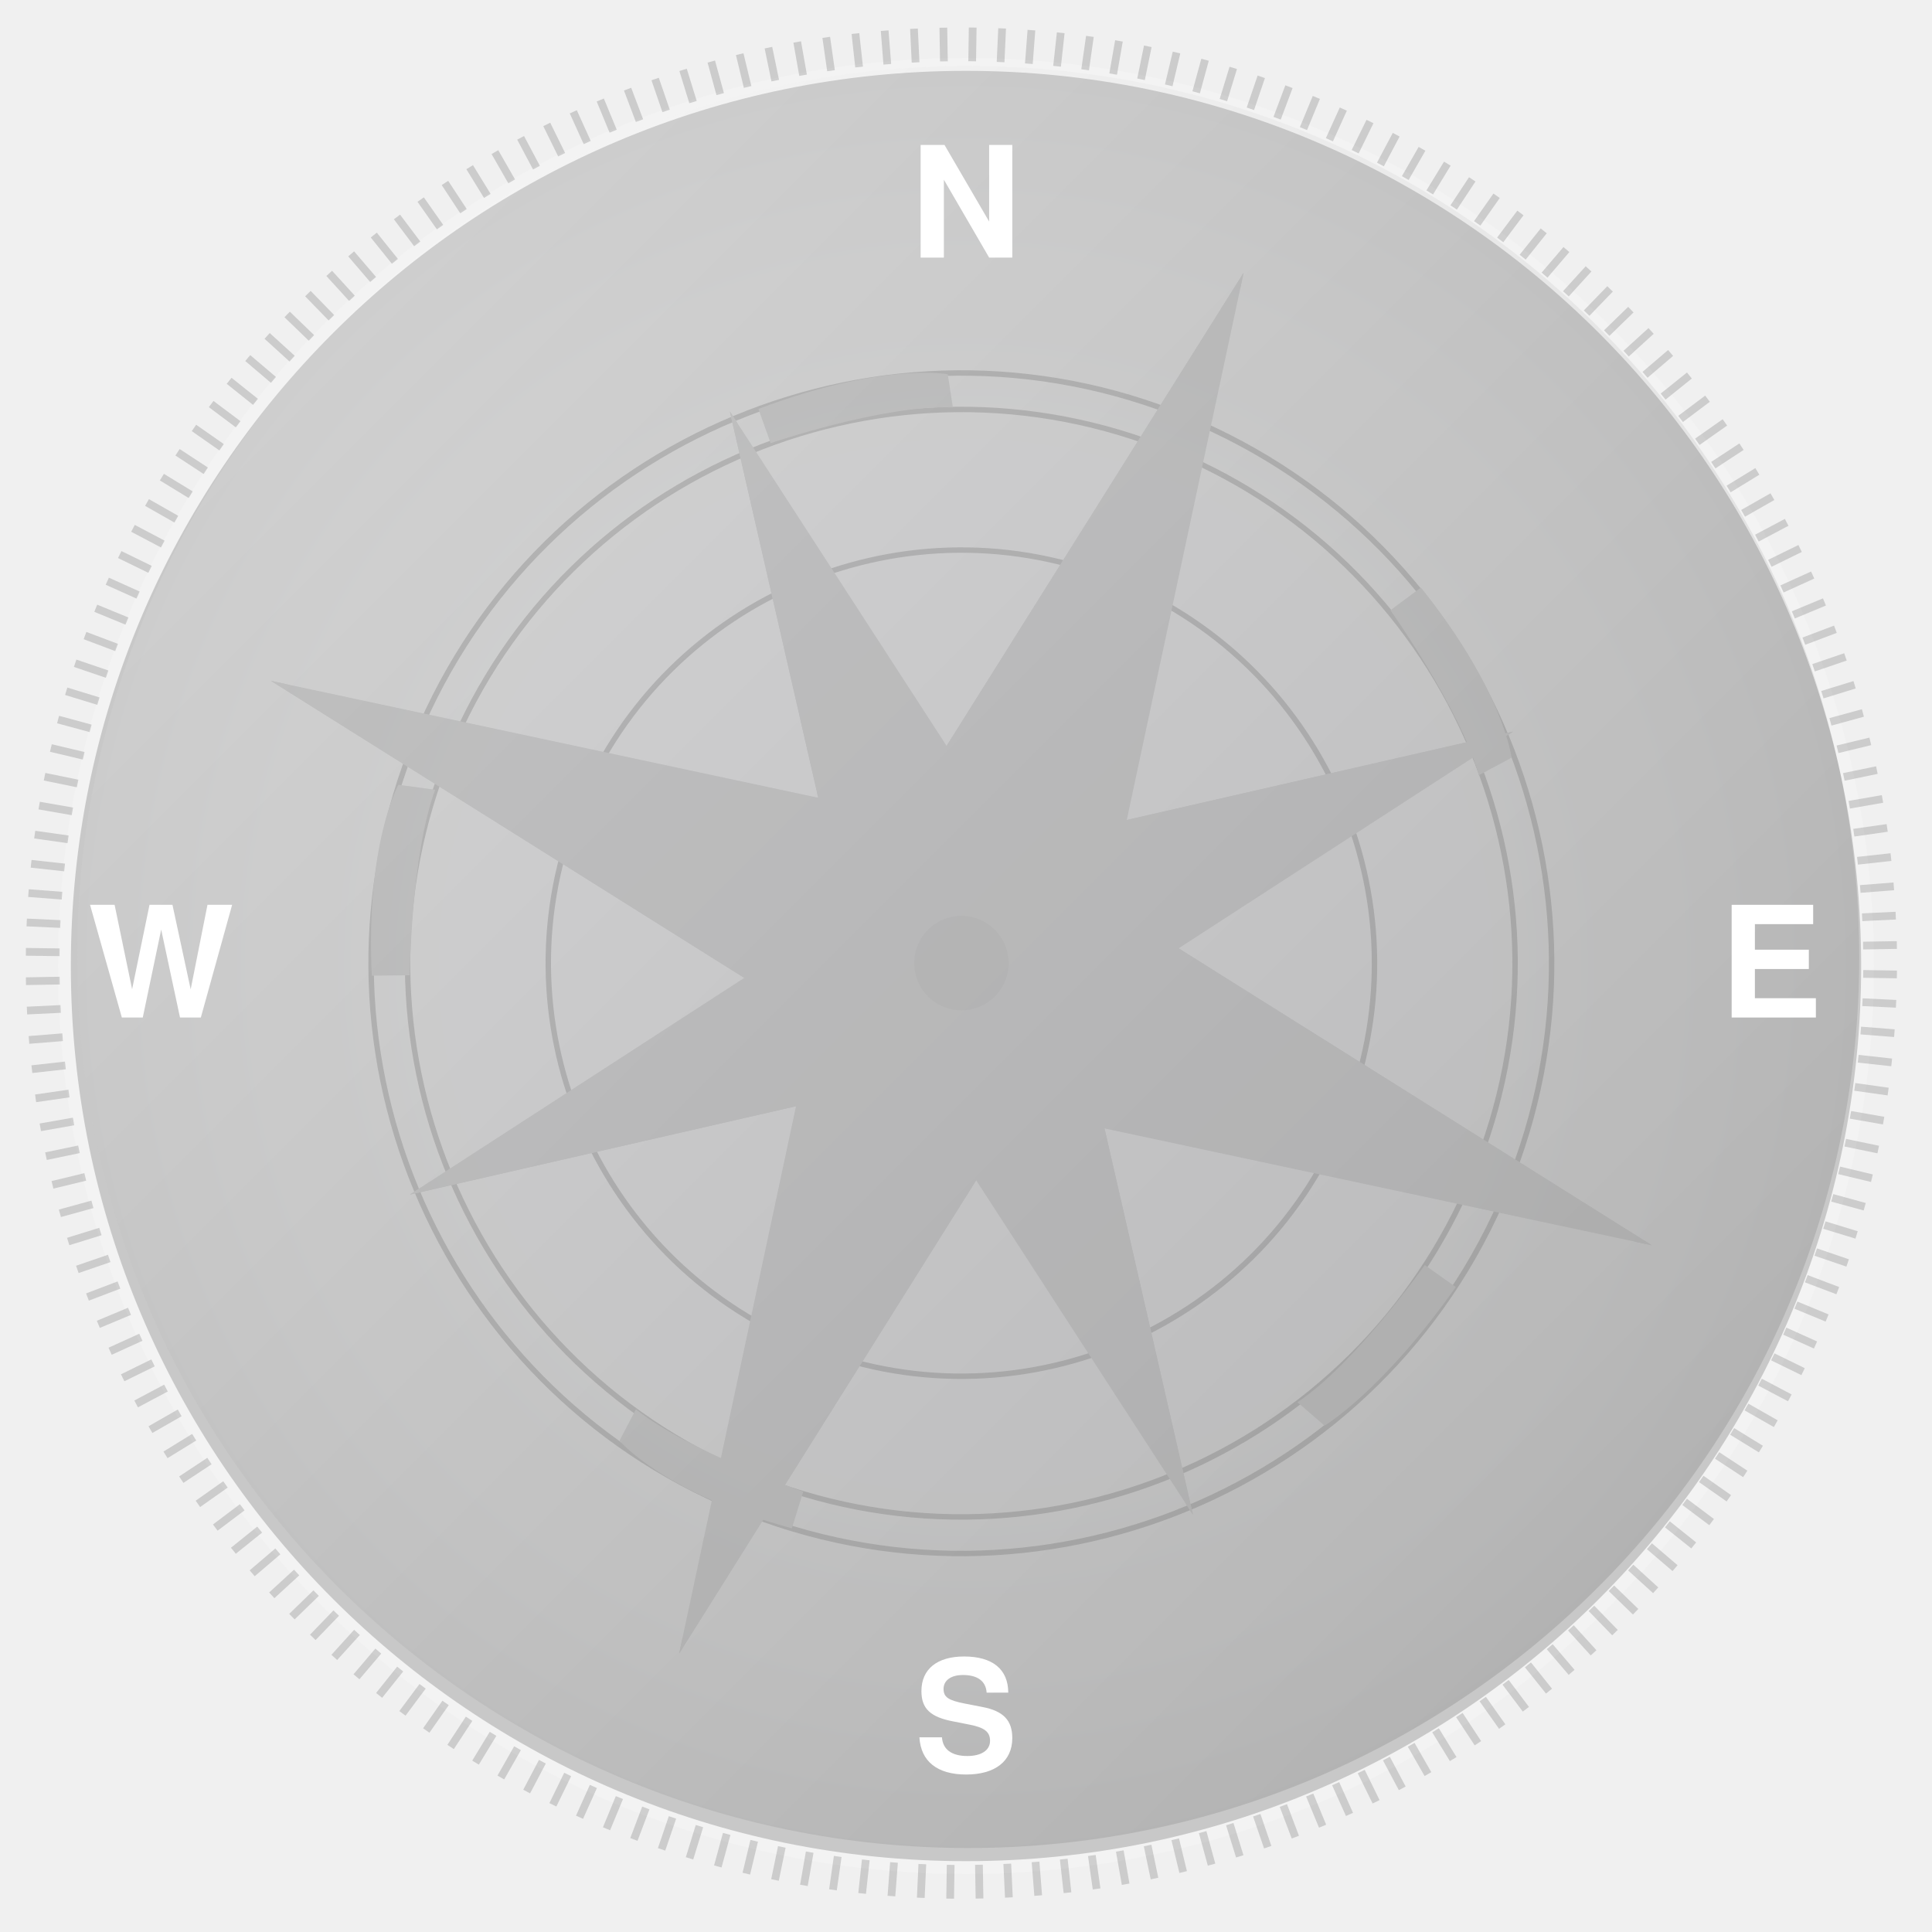
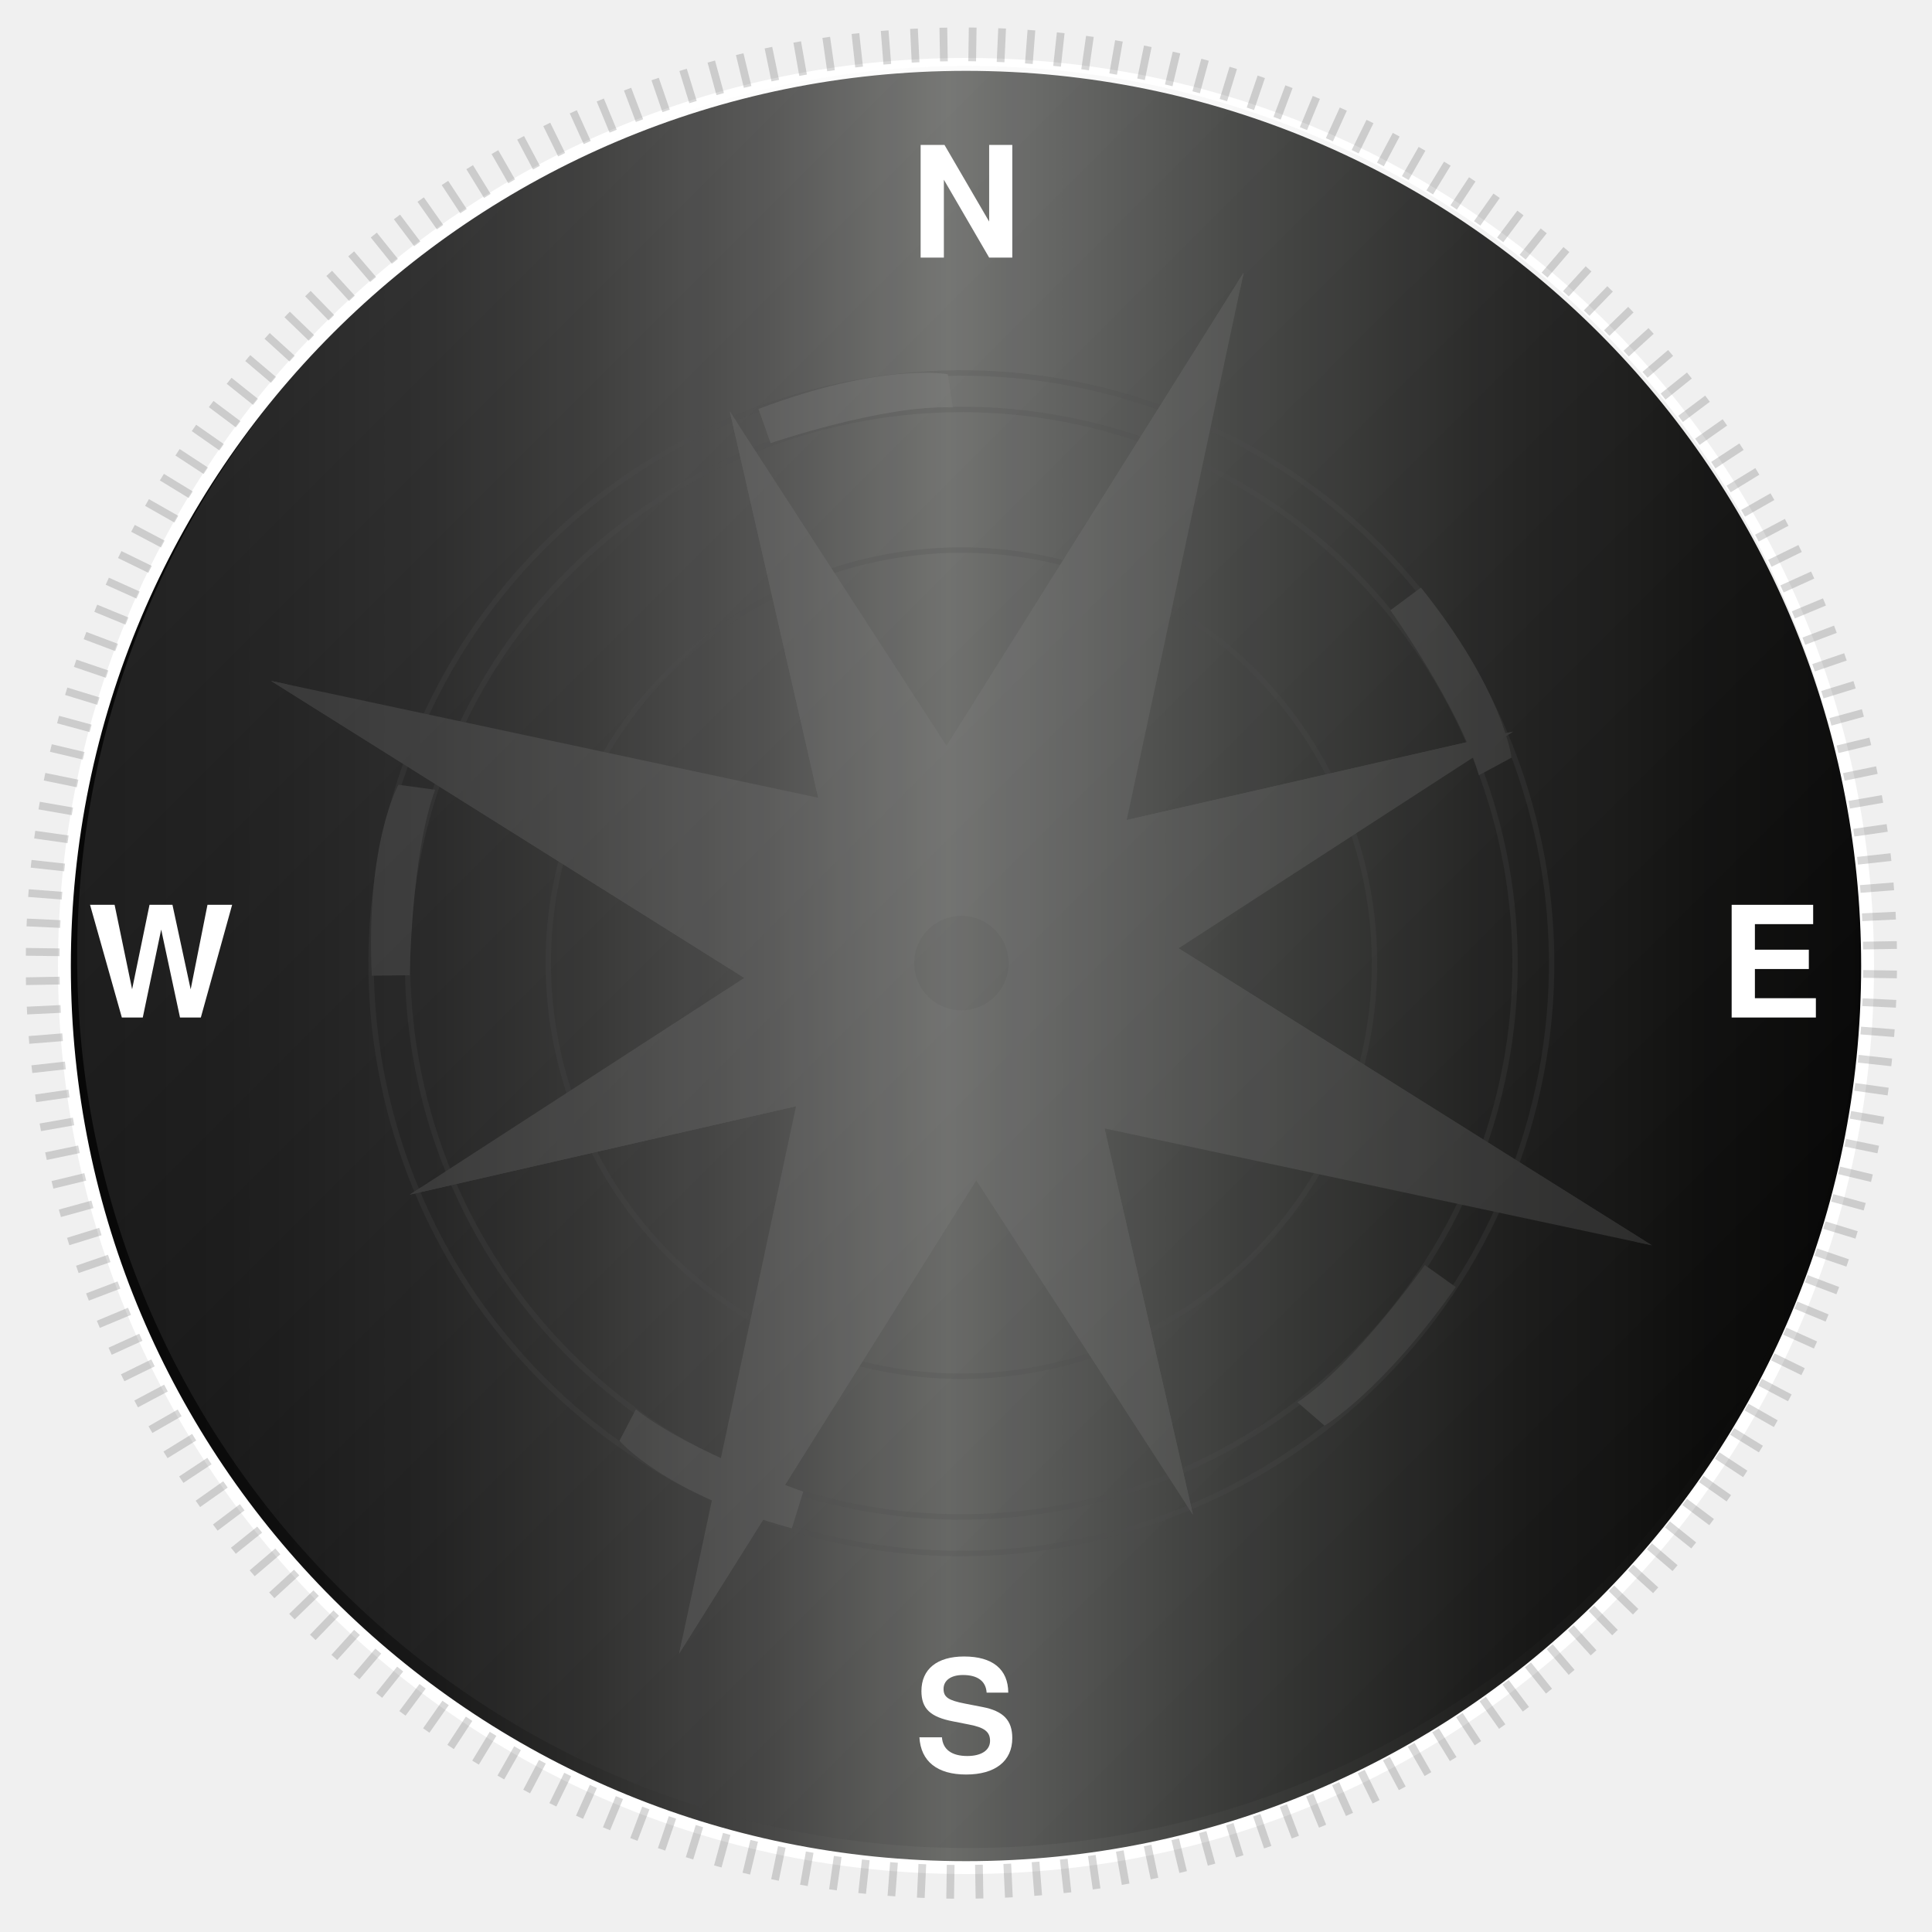
<svg xmlns="http://www.w3.org/2000/svg" id="Layer_1" version="1.1" viewBox="0 0 300 300">
  <defs>
    <style>
      .st0 {
-         fill: url(#linear-gradient1);
-       }
-       .st2 {
+         fill: url(#linear-gradient2);
+       }
+ 
+       .st1 {
+         fill: url(#linear-gradient3);
+       }
+ 
+       .st2, .st3, .st4, .st5 {
+         isolation: isolate;
+       }
+ 
+       .st3 {
        fill: #fff;
        font-family: Helvetica-Bold, Helvetica;
        font-size: 24px;
        font-weight: 700;
      }

-       .st3 {
+       .st6 {
+         fill: #848484;
+       }
+ 
+       .st4 {
        fill: url(#linear-gradient);
-         opacity: .11;
-       }
- 
-       .st7, .st5 {
-         fill: #848484;
-       }
- 
-       .st8 {
+         opacity: .97;
+         stroke: #fff;
+         stroke-width: 2px;
+       }
+ 
+       .st7 {
        stroke-width: 1.2px;
      }

-       .st8, .st9 {
+       .st7, .st8 {
        fill: none;
        stroke: #4c4c4c;
        stroke-miterlimit: 10;
      }

+       .st8 {
+         stroke-width: .84px;
+       }
+ 
      .st9 {
-         stroke-width: .84px;
-       }
- 
-       .st4 {
-         fill: url(#linear-gradient2);
-       }
-       .st10 {
        opacity: .22;
      }

-       .st6 {
-         fill: url(#radial-gradient);
-         opacity: .17;
-         stroke: #fff;
-         stroke-width: 2px;
+       .st5 {
+         fill: url(#linear-gradient1);
+         opacity: .11;
      }
    </style>
-     <radialGradient id="radial-gradient" cx="150" cy="152" fx="150" fy="152" r="140" gradientTransform="translate(0 302) scale(1 -1)" gradientUnits="userSpaceOnUse">
-       <stop offset=".58" stop-color="#2b2c2d" />
+     <linearGradient id="linear-gradient" x1="10" y1="150" x2="290" y2="150" gradientUnits="userSpaceOnUse">
+       <stop offset="0" stop-color="#000" />
+       <stop offset=".09" stop-color="#040404" />
+       <stop offset=".19" stop-color="#101010" />
+       <stop offset=".29" stop-color="#252524" />
+       <stop offset=".39" stop-color="#424241" />
+       <stop offset=".49" stop-color="#676865" />
+       <stop offset=".53" stop-color="#5a5b59" />
+       <stop offset=".67" stop-color="#333432" />
+       <stop offset=".8" stop-color="#171716" />
+       <stop offset=".92" stop-color="#060605" />
      <stop offset="1" stop-color="#000" />
-     </radialGradient>
-     <linearGradient id="linear-gradient" x1="644.78" y1="757" x2="921.5" y2="757" gradientTransform="translate(-938.7 130.12) rotate(45) scale(1 -1)" gradientUnits="userSpaceOnUse">
+     </linearGradient>
+     <linearGradient id="linear-gradient1" x1="805.9" y1="-66" x2="1082.62" y2="-66" gradientTransform="translate(-564.02 -472.43) rotate(45)" gradientUnits="userSpaceOnUse">
      <stop offset="0" stop-color="#fff" />
      <stop offset="1" stop-color="#000" />
    </linearGradient>
-     <linearGradient id="linear-gradient1" x1="672.64" y1="498.08" x2="687.8" y2="498.08" gradientTransform="translate(-548.09 400.32) rotate(22.45) scale(1 -1)" gradientUnits="userSpaceOnUse">
+     <linearGradient id="linear-gradient2" x1="791.71" y1="403.89" x2="806.87" y2="403.89" gradientTransform="translate(-313.69 -478.76) rotate(22.45)" gradientUnits="userSpaceOnUse">
      <stop offset="0" stop-color="#737373" />
      <stop offset=".58" stop-color="#e3e3e3" />
      <stop offset=".78" stop-color="#c5c5c5" />
      <stop offset="1" stop-color="#a8a8a8" />
    </linearGradient>
-     <linearGradient id="linear-gradient2" x1="674.14" y1="498.08" x2="686.3" y2="498.08" gradientTransform="translate(-548.09 400.32) rotate(22.45) scale(1 -1)" gradientUnits="userSpaceOnUse">
+     <linearGradient id="linear-gradient3" x1="793.21" y1="403.89" x2="805.37" y2="403.89" gradientTransform="translate(-313.69 -478.76) rotate(22.45)" gradientUnits="userSpaceOnUse">
      <stop offset="0" stop-color="#737373" />
      <stop offset=".58" stop-color="#e3e3e3" />
      <stop offset=".78" stop-color="#c5c5c5" />
      <stop offset="1" stop-color="#a8a8a8" />
    </linearGradient>
  </defs>
-   <g class="st1">
-     <g id="Layer_11" data-name="Layer_1">
-       <circle class="st6" cx="150" cy="150" r="140" />
-       <circle class="st3" cx="150.34" cy="148.6" r="138.36" />
-       <g class="st1">
-         <text class="st2" transform="translate(141.33 40)">
-           <tspan x="0" y="0">N</tspan>
-         </text>
+   <g id="Layer_11">
+     <circle class="st4" cx="150" cy="150" r="140" />
+     <circle class="st5" cx="150.34" cy="148.6" r="138.36" />
+     <g class="st2">
+       <text class="st3" transform="translate(141.33 40)">
+         <tspan x="0" y="0">N</tspan>
+       </text>
+     </g>
+     <g class="st2">
+       <text class="st3" transform="translate(142 275)">
+         <tspan x="0" y="0">S</tspan>
+       </text>
+     </g>
+     <g class="st2">
+       <text class="st3" transform="translate(267 158)">
+         <tspan x="0" y="0">E</tspan>
+       </text>
+     </g>
+     <g class="st2">
+       <text class="st3" transform="translate(13.67 158)">
+         <tspan x="0" y="0">W</tspan>
+       </text>
+     </g>
+     <g class="st9">
+       <g>
+         <path class="st8" d="M233.97,184.56c-19.32,46.77-72.9,69.03-119.68,49.7-46.78-19.32-69.03-72.91-49.7-119.68,19.32-46.77,72.91-69.02,119.68-49.7,46.77,19.32,69.03,72.91,49.7,119.68h0Z" />
+         <path class="st8" d="M228.73,182.39c-18.13,43.88-68.4,64.75-112.28,46.63-43.88-18.13-64.75-68.4-46.63-112.28,18.13-43.88,68.4-64.75,112.28-46.63,43.88,18.13,64.75,68.39,46.63,112.27h0Z" />
+         <path class="st6" d="M220.64,91.24l-4.74,3.52s10.81,15.21,13.74,25.62l5.07-2.73s-1.2-10.36-14.07-26.41h0Z" />
+         <path class="st6" d="M117.77,63.5l1.89,5.31s17.48-5.98,28.3-5.55l-.79-5.15s-10.15-1.89-29.4,5.39Z" />
+         <path class="st6" d="M57.72,151.5l5.91-.06s.19-18.66,3.94-28.81l-5.7-.77s-5.12,9.09-4.14,29.64h0Z" />
+         <path class="st6" d="M122.96,237.32l1.77-5.7s-17.5-6.08-25.99-12.78l-2.55,4.88s6.91,8.18,26.77,13.6h0Z" />
+         <path class="st6" d="M226.05,199.85l-4.81-3.42s-10.77,15.31-19.77,21.31l4.2,3.63s8.89-5.24,20.38-21.52Z" />
      </g>
-       <g class="st1">
-         <text class="st2" transform="translate(142 275)">
-           <tspan x="0" y="0">S</tspan>
-         </text>
+       <g>
+         <line class="st7" x1="204.4" y1="15.13" x2="202.4" y2="19.97" />
+         <line class="st7" x1="200.15" y1="13.46" x2="198.31" y2="18.36" />
+         <line class="st7" x1="195.85" y1="11.93" x2="194.16" y2="16.89" />
+         <line class="st7" x1="191.5" y1="10.54" x2="189.97" y2="15.54" />
+         <line class="st7" x1="187.12" y1="9.28" x2="185.74" y2="14.33" />
+         <line class="st7" x1="182.69" y1="8.16" x2="181.48" y2="13.25" />
+         <line class="st7" x1="178.23" y1="7.19" x2="177.18" y2="12.31" />
+         <line class="st7" x1="173.75" y1="6.35" x2="172.85" y2="11.5" />
+         <line class="st7" x1="169.24" y1="5.65" x2="168.5" y2="10.83" />
+         <line class="st7" x1="164.71" y1="5.09" x2="164.14" y2="10.29" />
+         <line class="st7" x1="160.16" y1="4.68" x2="159.76" y2="9.89" />
+         <line class="st7" x1="155.61" y1="4.41" x2="155.37" y2="9.64" />
+         <line class="st7" x1="151.04" y1="4.28" x2="150.96" y2="9.51" />
+         <line class="st7" x1="146.48" y1="4.3" x2="146.57" y2="9.53" />
+         <line class="st7" x1="141.92" y1="4.46" x2="142.17" y2="9.69" />
+         <line class="st7" x1="137.37" y1="4.76" x2="137.78" y2="9.98" />
+         <line class="st7" x1="132.83" y1="5.21" x2="133.4" y2="10.41" />
+         <line class="st7" x1="128.3" y1="5.8" x2="129.04" y2="10.98" />
+         <line class="st7" x1="123.79" y1="6.52" x2="124.7" y2="11.68" />
+         <line class="st7" x1="119.32" y1="7.4" x2="120.38" y2="12.52" />
+         <line class="st7" x1="114.86" y1="8.41" x2="116.09" y2="13.5" />
+         <line class="st7" x1="110.45" y1="9.56" x2="111.83" y2="14.61" />
+         <line class="st7" x1="106.07" y1="10.85" x2="107.61" y2="15.85" />
+         <line class="st7" x1="101.73" y1="12.27" x2="103.43" y2="17.22" />
+         <line class="st7" x1="97.45" y1="13.84" x2="99.3" y2="18.73" />
+         <line class="st7" x1="93.21" y1="15.53" x2="95.21" y2="20.37" />
+         <line class="st7" x1="89.02" y1="17.36" x2="91.18" y2="22.13" />
+         <line class="st7" x1="84.9" y1="19.32" x2="87.21" y2="24.02" />
+         <line class="st7" x1="80.84" y1="21.4" x2="83.3" y2="26.03" />
+         <line class="st7" x1="76.85" y1="23.62" x2="79.45" y2="28.16" />
+         <line class="st7" x1="72.93" y1="25.96" x2="75.67" y2="30.42" />
+         <line class="st7" x1="69.09" y1="28.41" x2="71.97" y2="32.79" />
+         <line class="st7" x1="65.32" y1="30.99" x2="68.33" y2="35.27" />
+         <line class="st7" x1="61.64" y1="33.69" x2="64.79" y2="37.87" />
+         <line class="st7" x1="58.04" y1="36.5" x2="61.32" y2="40.58" />
+         <line class="st7" x1="54.53" y1="39.42" x2="57.94" y2="43.4" />
+         <line class="st7" x1="51.12" y1="42.45" x2="54.65" y2="46.32" />
+         <line class="st7" x1="47.81" y1="45.59" x2="51.46" y2="49.34" />
+         <line class="st7" x1="44.59" y1="48.83" x2="48.36" y2="52.47" />
+         <line class="st7" x1="41.48" y1="52.16" x2="45.36" y2="55.69" />
+         <line class="st7" x1="38.47" y1="55.6" x2="42.46" y2="58.99" />
+         <line class="st7" x1="35.58" y1="59.13" x2="39.67" y2="62.4" />
+         <line class="st7" x1="32.79" y1="62.74" x2="36.98" y2="65.88" />
+         <line class="st7" x1="30.12" y1="66.45" x2="34.41" y2="69.45" />
+         <line class="st7" x1="27.57" y1="70.23" x2="31.95" y2="73.1" />
+         <line class="st7" x1="25.14" y1="74.09" x2="29.61" y2="76.82" />
+         <line class="st7" x1="22.83" y1="78.03" x2="27.38" y2="80.62" />
+         <line class="st7" x1="20.65" y1="82.04" x2="25.28" y2="84.48" />
+         <line class="st7" x1="18.59" y1="86.11" x2="23.3" y2="88.41" />
+         <line class="st7" x1="16.66" y1="90.25" x2="21.44" y2="92.4" />
+         <line class="st7" x1="14.87" y1="94.45" x2="19.71" y2="96.44" />
+         <line class="st7" x1="13.2" y1="98.69" x2="18.1" y2="100.54" />
+         <line class="st7" x1="11.67" y1="102.99" x2="16.63" y2="104.68" />
+         <line class="st7" x1="10.28" y1="107.34" x2="15.28" y2="108.87" />
+         <line class="st7" x1="9.02" y1="111.73" x2="14.07" y2="113.1" />
+         <line class="st7" x1="7.9" y1="116.15" x2="12.99" y2="117.36" />
+         <line class="st7" x1="6.92" y1="120.61" x2="12.05" y2="121.66" />
+         <line class="st7" x1="6.08" y1="125.09" x2="11.24" y2="125.99" />
+         <line class="st7" x1="5.39" y1="129.6" x2="10.57" y2="130.33" />
+         <line class="st7" x1="4.83" y1="134.13" x2="10.03" y2="134.7" />
+         <line class="st7" x1="4.42" y1="138.68" x2="9.63" y2="139.08" />
+         <line class="st7" x1="4.15" y1="143.24" x2="9.37" y2="143.48" />
+         <line class="st7" x1="4.02" y1="147.8" x2="9.25" y2="147.87" />
+         <line class="st7" x1="4.03" y1="152.36" x2="9.27" y2="152.27" />
+         <line class="st7" x1="4.19" y1="156.92" x2="9.42" y2="156.67" />
+         <line class="st7" x1="4.5" y1="161.48" x2="9.72" y2="161.06" />
+         <line class="st7" x1="4.95" y1="166.02" x2="10.15" y2="165.44" />
+         <line class="st7" x1="5.53" y1="170.55" x2="10.71" y2="169.8" />
+         <line class="st7" x1="6.26" y1="175.05" x2="11.42" y2="174.14" />
+         <line class="st7" x1="7.14" y1="179.53" x2="12.26" y2="178.46" />
+         <line class="st7" x1="8.15" y1="183.98" x2="13.24" y2="182.75" />
+         <line class="st7" x1="9.3" y1="188.4" x2="14.35" y2="187.01" />
+         <line class="st7" x1="10.59" y1="192.78" x2="15.59" y2="191.23" />
+         <line class="st7" x1="12.01" y1="197.11" x2="16.96" y2="195.41" />
+         <line class="st7" x1="13.58" y1="201.4" x2="18.47" y2="199.54" />
+         <line class="st7" x1="15.27" y1="205.64" x2="20.11" y2="203.62" />
+         <line class="st7" x1="17.1" y1="209.82" x2="21.87" y2="207.65" />
+         <line class="st7" x1="19.05" y1="213.94" x2="23.76" y2="211.63" />
+         <line class="st7" x1="21.14" y1="218" x2="25.77" y2="215.54" />
+         <line class="st7" x1="23.36" y1="221.99" x2="27.9" y2="219.39" />
+         <line class="st7" x1="25.7" y1="225.91" x2="30.15" y2="223.17" />
+         <line class="st7" x1="28.15" y1="229.76" x2="32.52" y2="226.87" />
+         <line class="st7" x1="30.73" y1="233.52" x2="35.01" y2="230.5" />
+         <line class="st7" x1="33.43" y1="237.2" x2="37.61" y2="234.05" />
+         <line class="st7" x1="36.24" y1="240.8" x2="40.32" y2="237.52" />
+         <line class="st7" x1="39.16" y1="244.3" x2="43.14" y2="240.9" />
+         <line class="st7" x1="42.2" y1="247.72" x2="46.06" y2="244.18" />
+         <line class="st7" x1="45.33" y1="251.03" x2="49.09" y2="247.38" />
+         <line class="st7" x1="48.57" y1="254.25" x2="52.21" y2="250.48" />
+         <line class="st7" x1="51.91" y1="257.36" x2="55.43" y2="253.48" />
+         <line class="st7" x1="55.35" y1="260.37" x2="58.74" y2="256.38" />
+         <line class="st7" x1="58.87" y1="263.26" x2="62.14" y2="259.17" />
+         <line class="st7" x1="62.49" y1="266.05" x2="65.62" y2="261.85" />
+         <line class="st7" x1="66.19" y1="268.71" x2="69.19" y2="264.43" />
+         <line class="st7" x1="69.97" y1="271.27" x2="72.84" y2="266.89" />
+         <line class="st7" x1="73.84" y1="273.7" x2="76.56" y2="269.23" />
+         <line class="st7" x1="77.77" y1="276.01" x2="80.36" y2="271.46" />
+         <line class="st7" x1="81.78" y1="278.19" x2="84.22" y2="273.56" />
+         <line class="st7" x1="85.85" y1="280.25" x2="88.15" y2="275.54" />
+         <line class="st7" x1="89.99" y1="282.18" x2="92.14" y2="277.4" />
+         <line class="st7" x1="94.18" y1="283.97" x2="96.18" y2="279.13" />
+         <line class="st7" x1="98.43" y1="285.63" x2="100.28" y2="280.74" />
+         <line class="st7" x1="102.73" y1="287.17" x2="104.42" y2="282.21" />
+         <line class="st7" x1="107.07" y1="288.56" x2="108.61" y2="283.56" />
+         <line class="st7" x1="111.46" y1="289.82" x2="112.84" y2="284.77" />
+         <line class="st7" x1="115.89" y1="290.94" x2="117.11" y2="285.84" />
+         <line class="st7" x1="120.34" y1="291.92" x2="121.4" y2="286.79" />
+         <line class="st7" x1="124.83" y1="292.76" x2="125.73" y2="287.6" />
+         <line class="st7" x1="129.34" y1="293.45" x2="130.08" y2="288.27" />
+         <line class="st7" x1="133.87" y1="294.01" x2="134.44" y2="288.8" />
+         <line class="st7" x1="138.42" y1="294.42" x2="138.82" y2="289.2" />
+         <line class="st7" x1="142.98" y1="294.69" x2="143.22" y2="289.46" />
+         <line class="st7" x1="147.54" y1="294.82" x2="147.62" y2="289.58" />
+         <line class="st7" x1="152.1" y1="294.8" x2="152.01" y2="289.56" />
+         <line class="st7" x1="156.66" y1="294.64" x2="156.41" y2="289.41" />
+         <line class="st7" x1="161.21" y1="294.34" x2="160.8" y2="289.12" />
+         <line class="st7" x1="165.76" y1="293.9" x2="165.18" y2="288.69" />
+         <line class="st7" x1="170.28" y1="293.31" x2="169.54" y2="288.12" />
+         <line class="st7" x1="174.79" y1="292.58" x2="173.88" y2="287.42" />
+         <line class="st7" x1="179.27" y1="291.7" x2="178.2" y2="286.57" />
+         <line class="st7" x1="183.72" y1="290.69" x2="182.49" y2="285.6" />
+         <line class="st7" x1="188.13" y1="289.54" x2="186.75" y2="284.49" />
+         <line class="st7" x1="192.51" y1="288.25" x2="190.96" y2="283.25" />
+         <line class="st7" x1="196.85" y1="286.83" x2="195.15" y2="281.87" />
+         <line class="st7" x1="201.14" y1="285.27" x2="199.28" y2="280.36" />
+         <line class="st7" x1="205.37" y1="283.57" x2="203.37" y2="278.73" />
+         <line class="st7" x1="209.55" y1="281.74" x2="207.4" y2="276.97" />
+         <line class="st7" x1="213.68" y1="279.78" x2="211.37" y2="275.08" />
+         <line class="st7" x1="217.74" y1="277.69" x2="215.28" y2="273.07" />
+         <line class="st7" x1="221.73" y1="275.48" x2="219.13" y2="270.93" />
+         <line class="st7" x1="225.65" y1="273.15" x2="222.91" y2="268.68" />
+         <line class="st7" x1="229.49" y1="270.69" x2="226.61" y2="266.31" />
+         <line class="st7" x1="233.26" y1="268.1" x2="230.24" y2="263.83" />
+         <line class="st7" x1="236.94" y1="265.41" x2="233.79" y2="261.23" />
+         <line class="st7" x1="240.53" y1="262.6" x2="237.26" y2="258.52" />
+         <line class="st7" x1="244.04" y1="259.68" x2="240.64" y2="255.7" />
+         <line class="st7" x1="247.45" y1="256.65" x2="243.93" y2="252.78" />
+         <line class="st7" x1="250.77" y1="253.51" x2="247.12" y2="249.75" />
+         <line class="st7" x1="253.98" y1="250.27" x2="250.22" y2="246.63" />
+         <line class="st7" x1="257.09" y1="246.94" x2="253.22" y2="243.41" />
+         <line class="st7" x1="260.1" y1="243.5" x2="256.12" y2="240.1" />
+         <line class="st7" x1="263" y1="239.97" x2="258.91" y2="236.7" />
+         <line class="st7" x1="265.78" y1="236.35" x2="261.59" y2="233.21" />
+         <line class="st7" x1="268.45" y1="232.65" x2="264.17" y2="229.65" />
+         <line class="st7" x1="271" y1="228.87" x2="266.63" y2="226" />
+         <line class="st7" x1="273.43" y1="225.01" x2="268.97" y2="222.27" />
+         <line class="st7" x1="275.74" y1="221.07" x2="271.19" y2="218.48" />
+         <line class="st7" x1="277.92" y1="217.06" x2="273.3" y2="214.62" />
+         <line class="st7" x1="279.98" y1="212.99" x2="275.28" y2="210.69" />
+         <line class="st7" x1="281.91" y1="208.85" x2="277.14" y2="206.7" />
+         <line class="st7" x1="283.71" y1="204.66" x2="278.87" y2="202.66" />
+         <line class="st7" x1="285.37" y1="200.41" x2="280.48" y2="198.56" />
+         <line class="st7" x1="286.9" y1="196.11" x2="281.95" y2="194.42" />
+         <line class="st7" x1="288.29" y1="191.76" x2="283.29" y2="190.23" />
+         <line class="st7" x1="289.55" y1="187.38" x2="284.51" y2="186" />
+         <line class="st7" x1="290.67" y1="182.95" x2="285.58" y2="181.73" />
+         <line class="st7" x1="291.65" y1="178.5" x2="286.53" y2="177.44" />
+         <line class="st7" x1="292.49" y1="174.01" x2="287.34" y2="173.11" />
+         <line class="st7" x1="293.19" y1="169.5" x2="288.01" y2="168.77" />
+         <line class="st7" x1="293.74" y1="164.97" x2="288.54" y2="164.4" />
+         <line class="st7" x1="294.16" y1="160.43" x2="288.94" y2="160.02" />
+         <line class="st7" x1="294.42" y1="155.87" x2="289.2" y2="155.62" />
+         <line class="st7" x1="294.55" y1="151.31" x2="289.32" y2="151.23" />
+         <line class="st7" x1="294.54" y1="146.74" x2="289.3" y2="146.83" />
+         <line class="st7" x1="294.37" y1="142.18" x2="289.15" y2="142.43" />
+         <line class="st7" x1="294.07" y1="137.63" x2="288.86" y2="138.04" />
+         <line class="st7" x1="293.63" y1="133.09" x2="288.43" y2="133.66" />
+         <line class="st7" x1="293.04" y1="128.56" x2="287.86" y2="129.3" />
+         <line class="st7" x1="292.31" y1="124.06" x2="287.15" y2="124.96" />
+         <line class="st7" x1="291.44" y1="119.58" x2="286.31" y2="120.64" />
+         <line class="st7" x1="290.42" y1="115.12" x2="285.33" y2="116.35" />
+         <line class="st7" x1="289.27" y1="110.71" x2="284.23" y2="112.09" />
+         <line class="st7" x1="287.98" y1="106.33" x2="282.98" y2="107.87" />
+         <line class="st7" x1="286.56" y1="102" x2="281.61" y2="103.69" />
+         <line class="st7" x1="285" y1="97.71" x2="280.1" y2="99.56" />
+         <line class="st7" x1="283.3" y1="93.47" x2="278.47" y2="95.48" />
+         <line class="st7" x1="281.47" y1="89.29" x2="276.71" y2="91.45" />
+         <line class="st7" x1="279.52" y1="85.17" x2="274.82" y2="87.47" />
+         <line class="st7" x1="277.43" y1="81.11" x2="272.81" y2="83.56" />
+         <line class="st7" x1="275.22" y1="77.12" x2="270.67" y2="79.71" />
+         <line class="st7" x1="272.88" y1="73.2" x2="268.42" y2="75.93" />
+         <line class="st7" x1="270.42" y1="69.36" x2="266.04" y2="72.23" />
+         <line class="st7" x1="267.84" y1="65.59" x2="263.56" y2="68.6" />
+         <line class="st7" x1="265.14" y1="61.91" x2="260.96" y2="65.05" />
+         <line class="st7" x1="262.33" y1="58.31" x2="258.25" y2="61.58" />
+         <line class="st7" x1="259.41" y1="54.81" x2="255.44" y2="58.2" />
+         <line class="st7" x1="256.38" y1="51.39" x2="252.51" y2="54.91" />
+         <line class="st7" x1="253.24" y1="48.08" x2="249.49" y2="51.72" />
+         <line class="st7" x1="250.01" y1="44.86" x2="246.37" y2="48.62" />
+         <line class="st7" x1="246.67" y1="41.75" x2="243.15" y2="45.62" />
+         <line class="st7" x1="243.23" y1="38.75" x2="239.84" y2="42.72" />
+         <line class="st7" x1="239.71" y1="35.85" x2="236.44" y2="39.93" />
+         <line class="st7" x1="236.09" y1="33.07" x2="232.95" y2="37.25" />
+         <line class="st7" x1="232.39" y1="30.4" x2="229.38" y2="34.68" />
+         <line class="st7" x1="228.61" y1="27.85" x2="225.73" y2="32.21" />
+         <line class="st7" x1="224.74" y1="25.41" x2="222.01" y2="29.88" />
+         <line class="st7" x1="220.81" y1="23.11" x2="218.21" y2="27.65" />
+         <line class="st7" x1="216.8" y1="20.92" x2="214.35" y2="25.54" />
+         <line class="st7" x1="212.73" y1="18.87" x2="210.43" y2="23.56" />
+         <line class="st7" x1="208.59" y1="16.94" x2="206.43" y2="21.7" />
      </g>
-       <g class="st1">
-         <text class="st2" transform="translate(267 158)">
-           <tspan x="0" y="0">E</tspan>
-         </text>
-       </g>
-       <g class="st1">
-         <text class="st2" transform="translate(13.67 158)">
-           <tspan x="0" y="0">W</tspan>
-         </text>
-       </g>
-       <g class="st10">
+       <path class="st8" d="M208.56,174.04c-13.52,32.74-51.03,48.31-83.76,34.79-32.74-13.52-48.31-51.02-34.79-83.76,13.52-32.73,51.02-48.31,83.76-34.78,32.74,13.52,48.31,51.02,34.79,83.76h0Z" />
+       <g>
        <g>
-           <path class="st9" d="M233.97,184.56c-19.32,46.77-72.9,69.03-119.68,49.7-46.78-19.32-69.03-72.91-49.7-119.68,19.32-46.77,72.91-69.02,119.68-49.7,46.77,19.32,69.03,72.91,49.7,119.68h0Z" />
-           <path class="st9" d="M228.73,182.39c-18.13,43.88-68.4,64.75-112.28,46.63-43.88-18.13-64.75-68.4-46.63-112.28,18.13-43.88,68.4-64.75,112.28-46.63,43.88,18.13,64.75,68.39,46.63,112.27h0Z" />
-           <path class="st7" d="M220.64,91.24l-4.74,3.52s10.81,15.21,13.74,25.62l5.07-2.73s-1.2-10.36-14.07-26.41h0Z" />
-           <path class="st7" d="M117.77,63.5l1.89,5.31s17.48-5.98,28.3-5.55l-.79-5.15s-10.15-1.89-29.4,5.39Z" />
-           <path class="st7" d="M57.72,151.5l5.91-.06s.19-18.66,3.94-28.81l-5.7-.77s-5.12,9.09-4.14,29.64h0Z" />
-           <path class="st7" d="M122.96,237.32l1.77-5.7s-17.5-6.08-25.99-12.78l-2.55,4.88s6.91,8.18,26.77,13.6h0Z" />
-           <path class="st7" d="M226.05,199.85l-4.81-3.42s-10.77,15.31-19.77,21.31l4.2,3.63s8.89-5.24,20.38-21.52Z" />
+           <g>
+             <polygon class="st6" points="193.11 42.34 139.54 127.69 172.02 141.11 193.11 42.34" />
+             <polygon class="st6" points="192.61 44.7 193.11 42.34 139.54 127.69 155.58 134.32 192.61 44.7" />
+           </g>
+           <g>
+             <polygon class="st6" points="42.08 105.73 127.43 159.29 140.84 126.82 42.08 105.73" />
+             <polygon class="st6" points="44.43 106.23 42.08 105.73 127.43 159.29 134.05 143.26 44.43 106.23" />
+           </g>
+           <g>
+             <polygon class="st6" points="105.46 256.76 159.03 171.41 126.55 157.99 105.46 256.76" />
+             <polygon class="st6" points="105.97 254.41 105.46 256.76 159.03 171.41 142.99 164.79 105.97 254.41" />
+           </g>
+           <g>
+             <polygon class="st6" points="256.5 193.37 171.15 139.81 157.73 172.28 256.5 193.37" />
+             <polygon class="st6" points="254.14 192.87 256.5 193.37 171.15 139.81 164.52 155.84 254.14 192.87" />
+           </g>
        </g>
        <g>
-           <line class="st8" x1="204.4" y1="15.13" x2="202.4" y2="19.97" />
-           <line class="st8" x1="200.15" y1="13.46" x2="198.31" y2="18.36" />
-           <line class="st8" x1="195.85" y1="11.93" x2="194.16" y2="16.89" />
-           <line class="st8" x1="191.5" y1="10.54" x2="189.97" y2="15.54" />
-           <line class="st8" x1="187.12" y1="9.28" x2="185.74" y2="14.33" />
-           <line class="st8" x1="182.69" y1="8.16" x2="181.48" y2="13.25" />
-           <line class="st8" x1="178.23" y1="7.19" x2="177.18" y2="12.31" />
-           <line class="st8" x1="173.75" y1="6.35" x2="172.85" y2="11.5" />
-           <line class="st8" x1="169.24" y1="5.65" x2="168.5" y2="10.83" />
-           <line class="st8" x1="164.71" y1="5.09" x2="164.14" y2="10.29" />
-           <line class="st8" x1="160.16" y1="4.68" x2="159.76" y2="9.89" />
-           <line class="st8" x1="155.61" y1="4.41" x2="155.37" y2="9.64" />
-           <line class="st8" x1="151.04" y1="4.28" x2="150.96" y2="9.51" />
-           <line class="st8" x1="146.48" y1="4.3" x2="146.57" y2="9.53" />
-           <line class="st8" x1="141.92" y1="4.46" x2="142.17" y2="9.69" />
-           <line class="st8" x1="137.37" y1="4.76" x2="137.78" y2="9.98" />
-           <line class="st8" x1="132.83" y1="5.21" x2="133.4" y2="10.41" />
-           <line class="st8" x1="128.3" y1="5.8" x2="129.04" y2="10.98" />
-           <line class="st8" x1="123.79" y1="6.52" x2="124.7" y2="11.68" />
-           <line class="st8" x1="119.32" y1="7.4" x2="120.38" y2="12.52" />
-           <line class="st8" x1="114.86" y1="8.41" x2="116.09" y2="13.5" />
-           <line class="st8" x1="110.45" y1="9.56" x2="111.83" y2="14.61" />
-           <line class="st8" x1="106.07" y1="10.85" x2="107.61" y2="15.85" />
-           <line class="st8" x1="101.73" y1="12.27" x2="103.43" y2="17.22" />
-           <line class="st8" x1="97.45" y1="13.84" x2="99.3" y2="18.73" />
-           <line class="st8" x1="93.21" y1="15.53" x2="95.21" y2="20.37" />
-           <line class="st8" x1="89.02" y1="17.36" x2="91.18" y2="22.13" />
-           <line class="st8" x1="84.9" y1="19.32" x2="87.21" y2="24.02" />
-           <line class="st8" x1="80.84" y1="21.4" x2="83.3" y2="26.03" />
-           <line class="st8" x1="76.85" y1="23.62" x2="79.45" y2="28.16" />
-           <line class="st8" x1="72.93" y1="25.96" x2="75.67" y2="30.42" />
-           <line class="st8" x1="69.09" y1="28.41" x2="71.97" y2="32.79" />
-           <line class="st8" x1="65.32" y1="30.99" x2="68.33" y2="35.27" />
-           <line class="st8" x1="61.64" y1="33.69" x2="64.79" y2="37.87" />
-           <line class="st8" x1="58.04" y1="36.5" x2="61.32" y2="40.58" />
-           <line class="st8" x1="54.53" y1="39.42" x2="57.94" y2="43.4" />
-           <line class="st8" x1="51.12" y1="42.45" x2="54.65" y2="46.32" />
-           <line class="st8" x1="47.81" y1="45.59" x2="51.46" y2="49.34" />
-           <line class="st8" x1="44.59" y1="48.83" x2="48.36" y2="52.47" />
-           <line class="st8" x1="41.48" y1="52.16" x2="45.36" y2="55.69" />
-           <line class="st8" x1="38.47" y1="55.6" x2="42.46" y2="58.99" />
-           <line class="st8" x1="35.58" y1="59.13" x2="39.67" y2="62.4" />
-           <line class="st8" x1="32.79" y1="62.74" x2="36.98" y2="65.88" />
-           <line class="st8" x1="30.12" y1="66.45" x2="34.41" y2="69.45" />
-           <line class="st8" x1="27.57" y1="70.23" x2="31.95" y2="73.1" />
-           <line class="st8" x1="25.14" y1="74.09" x2="29.61" y2="76.82" />
-           <line class="st8" x1="22.83" y1="78.03" x2="27.38" y2="80.62" />
-           <line class="st8" x1="20.65" y1="82.04" x2="25.28" y2="84.48" />
-           <line class="st8" x1="18.59" y1="86.11" x2="23.3" y2="88.41" />
-           <line class="st8" x1="16.66" y1="90.25" x2="21.44" y2="92.4" />
-           <line class="st8" x1="14.87" y1="94.45" x2="19.71" y2="96.44" />
-           <line class="st8" x1="13.2" y1="98.69" x2="18.1" y2="100.54" />
-           <line class="st8" x1="11.67" y1="102.99" x2="16.63" y2="104.68" />
-           <line class="st8" x1="10.28" y1="107.34" x2="15.28" y2="108.87" />
-           <line class="st8" x1="9.02" y1="111.73" x2="14.07" y2="113.1" />
-           <line class="st8" x1="7.9" y1="116.15" x2="12.99" y2="117.36" />
-           <line class="st8" x1="6.92" y1="120.61" x2="12.05" y2="121.66" />
-           <line class="st8" x1="6.08" y1="125.09" x2="11.24" y2="125.99" />
-           <line class="st8" x1="5.39" y1="129.6" x2="10.57" y2="130.33" />
-           <line class="st8" x1="4.83" y1="134.13" x2="10.03" y2="134.7" />
-           <line class="st8" x1="4.42" y1="138.68" x2="9.63" y2="139.08" />
-           <line class="st8" x1="4.15" y1="143.24" x2="9.37" y2="143.48" />
-           <line class="st8" x1="4.02" y1="147.8" x2="9.25" y2="147.87" />
-           <line class="st8" x1="4.03" y1="152.36" x2="9.27" y2="152.27" />
-           <line class="st8" x1="4.19" y1="156.92" x2="9.42" y2="156.67" />
-           <line class="st8" x1="4.5" y1="161.48" x2="9.72" y2="161.06" />
-           <line class="st8" x1="4.95" y1="166.02" x2="10.15" y2="165.44" />
-           <line class="st8" x1="5.53" y1="170.55" x2="10.71" y2="169.8" />
-           <line class="st8" x1="6.26" y1="175.05" x2="11.42" y2="174.14" />
-           <line class="st8" x1="7.14" y1="179.53" x2="12.26" y2="178.46" />
-           <line class="st8" x1="8.15" y1="183.98" x2="13.24" y2="182.75" />
-           <line class="st8" x1="9.3" y1="188.4" x2="14.35" y2="187.01" />
-           <line class="st8" x1="10.59" y1="192.78" x2="15.59" y2="191.23" />
-           <line class="st8" x1="12.01" y1="197.11" x2="16.96" y2="195.41" />
-           <line class="st8" x1="13.58" y1="201.4" x2="18.47" y2="199.54" />
-           <line class="st8" x1="15.27" y1="205.64" x2="20.11" y2="203.62" />
-           <line class="st8" x1="17.1" y1="209.82" x2="21.87" y2="207.65" />
-           <line class="st8" x1="19.05" y1="213.94" x2="23.76" y2="211.63" />
-           <line class="st8" x1="21.14" y1="218" x2="25.77" y2="215.54" />
-           <line class="st8" x1="23.36" y1="221.99" x2="27.9" y2="219.39" />
-           <line class="st8" x1="25.7" y1="225.91" x2="30.15" y2="223.17" />
-           <line class="st8" x1="28.15" y1="229.76" x2="32.52" y2="226.87" />
-           <line class="st8" x1="30.73" y1="233.52" x2="35.01" y2="230.5" />
-           <line class="st8" x1="33.43" y1="237.2" x2="37.61" y2="234.05" />
-           <line class="st8" x1="36.24" y1="240.8" x2="40.32" y2="237.52" />
-           <line class="st8" x1="39.16" y1="244.3" x2="43.14" y2="240.9" />
-           <line class="st8" x1="42.2" y1="247.72" x2="46.06" y2="244.18" />
-           <line class="st8" x1="45.33" y1="251.03" x2="49.09" y2="247.38" />
-           <line class="st8" x1="48.57" y1="254.25" x2="52.21" y2="250.48" />
-           <line class="st8" x1="51.91" y1="257.36" x2="55.43" y2="253.48" />
-           <line class="st8" x1="55.35" y1="260.37" x2="58.74" y2="256.38" />
-           <line class="st8" x1="58.87" y1="263.26" x2="62.14" y2="259.17" />
-           <line class="st8" x1="62.49" y1="266.05" x2="65.62" y2="261.85" />
-           <line class="st8" x1="66.19" y1="268.71" x2="69.19" y2="264.43" />
-           <line class="st8" x1="69.97" y1="271.27" x2="72.84" y2="266.89" />
-           <line class="st8" x1="73.84" y1="273.7" x2="76.56" y2="269.23" />
-           <line class="st8" x1="77.77" y1="276.01" x2="80.36" y2="271.46" />
-           <line class="st8" x1="81.78" y1="278.19" x2="84.22" y2="273.56" />
-           <line class="st8" x1="85.85" y1="280.25" x2="88.15" y2="275.54" />
-           <line class="st8" x1="89.99" y1="282.18" x2="92.14" y2="277.4" />
-           <line class="st8" x1="94.18" y1="283.97" x2="96.18" y2="279.13" />
-           <line class="st8" x1="98.43" y1="285.63" x2="100.28" y2="280.74" />
-           <line class="st8" x1="102.73" y1="287.17" x2="104.42" y2="282.21" />
-           <line class="st8" x1="107.07" y1="288.56" x2="108.61" y2="283.56" />
-           <line class="st8" x1="111.46" y1="289.82" x2="112.84" y2="284.77" />
-           <line class="st8" x1="115.89" y1="290.94" x2="117.11" y2="285.84" />
-           <line class="st8" x1="120.34" y1="291.92" x2="121.4" y2="286.79" />
-           <line class="st8" x1="124.83" y1="292.76" x2="125.73" y2="287.6" />
-           <line class="st8" x1="129.34" y1="293.45" x2="130.08" y2="288.27" />
-           <line class="st8" x1="133.87" y1="294.01" x2="134.44" y2="288.8" />
-           <line class="st8" x1="138.42" y1="294.42" x2="138.82" y2="289.2" />
-           <line class="st8" x1="142.98" y1="294.69" x2="143.22" y2="289.46" />
-           <line class="st8" x1="147.54" y1="294.82" x2="147.62" y2="289.58" />
-           <line class="st8" x1="152.1" y1="294.8" x2="152.01" y2="289.56" />
-           <line class="st8" x1="156.66" y1="294.64" x2="156.41" y2="289.41" />
-           <line class="st8" x1="161.21" y1="294.34" x2="160.8" y2="289.12" />
-           <line class="st8" x1="165.76" y1="293.9" x2="165.18" y2="288.69" />
-           <line class="st8" x1="170.28" y1="293.31" x2="169.54" y2="288.12" />
-           <line class="st8" x1="174.79" y1="292.58" x2="173.88" y2="287.42" />
-           <line class="st8" x1="179.27" y1="291.7" x2="178.2" y2="286.57" />
-           <line class="st8" x1="183.72" y1="290.69" x2="182.49" y2="285.6" />
-           <line class="st8" x1="188.13" y1="289.54" x2="186.75" y2="284.49" />
-           <line class="st8" x1="192.51" y1="288.25" x2="190.96" y2="283.25" />
-           <line class="st8" x1="196.85" y1="286.83" x2="195.15" y2="281.87" />
-           <line class="st8" x1="201.14" y1="285.27" x2="199.28" y2="280.36" />
-           <line class="st8" x1="205.37" y1="283.57" x2="203.37" y2="278.73" />
-           <line class="st8" x1="209.55" y1="281.74" x2="207.4" y2="276.97" />
-           <line class="st8" x1="213.68" y1="279.78" x2="211.37" y2="275.08" />
-           <line class="st8" x1="217.74" y1="277.69" x2="215.28" y2="273.07" />
-           <line class="st8" x1="221.73" y1="275.48" x2="219.13" y2="270.93" />
-           <line class="st8" x1="225.65" y1="273.15" x2="222.91" y2="268.68" />
-           <line class="st8" x1="229.49" y1="270.69" x2="226.61" y2="266.31" />
-           <line class="st8" x1="233.26" y1="268.1" x2="230.24" y2="263.83" />
-           <line class="st8" x1="236.94" y1="265.41" x2="233.79" y2="261.23" />
-           <line class="st8" x1="240.53" y1="262.6" x2="237.26" y2="258.52" />
-           <line class="st8" x1="244.04" y1="259.68" x2="240.64" y2="255.7" />
-           <line class="st8" x1="247.45" y1="256.65" x2="243.93" y2="252.78" />
-           <line class="st8" x1="250.77" y1="253.51" x2="247.12" y2="249.75" />
-           <line class="st8" x1="253.98" y1="250.27" x2="250.22" y2="246.63" />
-           <line class="st8" x1="257.09" y1="246.94" x2="253.22" y2="243.41" />
-           <line class="st8" x1="260.1" y1="243.5" x2="256.12" y2="240.1" />
-           <line class="st8" x1="263" y1="239.97" x2="258.91" y2="236.7" />
-           <line class="st8" x1="265.78" y1="236.35" x2="261.59" y2="233.21" />
-           <line class="st8" x1="268.45" y1="232.65" x2="264.17" y2="229.65" />
-           <line class="st8" x1="271" y1="228.87" x2="266.63" y2="226" />
-           <line class="st8" x1="273.43" y1="225.01" x2="268.97" y2="222.27" />
-           <line class="st8" x1="275.74" y1="221.07" x2="271.19" y2="218.48" />
-           <line class="st8" x1="277.92" y1="217.06" x2="273.3" y2="214.62" />
-           <line class="st8" x1="279.98" y1="212.99" x2="275.28" y2="210.69" />
-           <line class="st8" x1="281.91" y1="208.85" x2="277.14" y2="206.7" />
-           <line class="st8" x1="283.71" y1="204.66" x2="278.87" y2="202.66" />
-           <line class="st8" x1="285.37" y1="200.41" x2="280.48" y2="198.56" />
-           <line class="st8" x1="286.9" y1="196.11" x2="281.95" y2="194.42" />
-           <line class="st8" x1="288.29" y1="191.76" x2="283.29" y2="190.23" />
-           <line class="st8" x1="289.55" y1="187.38" x2="284.51" y2="186" />
-           <line class="st8" x1="290.67" y1="182.95" x2="285.58" y2="181.73" />
-           <line class="st8" x1="291.65" y1="178.5" x2="286.53" y2="177.44" />
-           <line class="st8" x1="292.49" y1="174.01" x2="287.34" y2="173.11" />
-           <line class="st8" x1="293.19" y1="169.5" x2="288.01" y2="168.77" />
-           <line class="st8" x1="293.74" y1="164.97" x2="288.54" y2="164.4" />
-           <line class="st8" x1="294.16" y1="160.43" x2="288.94" y2="160.02" />
-           <line class="st8" x1="294.42" y1="155.87" x2="289.2" y2="155.62" />
-           <line class="st8" x1="294.55" y1="151.31" x2="289.32" y2="151.23" />
-           <line class="st8" x1="294.54" y1="146.74" x2="289.3" y2="146.83" />
-           <line class="st8" x1="294.37" y1="142.18" x2="289.15" y2="142.43" />
-           <line class="st8" x1="294.07" y1="137.63" x2="288.86" y2="138.04" />
-           <line class="st8" x1="293.63" y1="133.09" x2="288.43" y2="133.66" />
-           <line class="st8" x1="293.04" y1="128.56" x2="287.86" y2="129.3" />
-           <line class="st8" x1="292.31" y1="124.06" x2="287.15" y2="124.96" />
-           <line class="st8" x1="291.44" y1="119.58" x2="286.31" y2="120.64" />
-           <line class="st8" x1="290.42" y1="115.12" x2="285.33" y2="116.35" />
-           <line class="st8" x1="289.27" y1="110.71" x2="284.23" y2="112.09" />
-           <line class="st8" x1="287.98" y1="106.33" x2="282.98" y2="107.87" />
-           <line class="st8" x1="286.56" y1="102" x2="281.61" y2="103.69" />
-           <line class="st8" x1="285" y1="97.71" x2="280.1" y2="99.56" />
-           <line class="st8" x1="283.3" y1="93.47" x2="278.47" y2="95.48" />
-           <line class="st8" x1="281.47" y1="89.29" x2="276.71" y2="91.45" />
-           <line class="st8" x1="279.52" y1="85.17" x2="274.82" y2="87.47" />
-           <line class="st8" x1="277.43" y1="81.11" x2="272.81" y2="83.56" />
-           <line class="st8" x1="275.22" y1="77.12" x2="270.67" y2="79.71" />
-           <line class="st8" x1="272.88" y1="73.2" x2="268.42" y2="75.93" />
-           <line class="st8" x1="270.42" y1="69.36" x2="266.04" y2="72.23" />
-           <line class="st8" x1="267.84" y1="65.59" x2="263.56" y2="68.6" />
-           <line class="st8" x1="265.14" y1="61.91" x2="260.96" y2="65.05" />
-           <line class="st8" x1="262.33" y1="58.31" x2="258.25" y2="61.58" />
-           <line class="st8" x1="259.41" y1="54.81" x2="255.44" y2="58.2" />
-           <line class="st8" x1="256.38" y1="51.39" x2="252.51" y2="54.91" />
-           <line class="st8" x1="253.24" y1="48.08" x2="249.49" y2="51.72" />
-           <line class="st8" x1="250.01" y1="44.86" x2="246.37" y2="48.62" />
-           <line class="st8" x1="246.67" y1="41.75" x2="243.15" y2="45.62" />
-           <line class="st8" x1="243.23" y1="38.75" x2="239.84" y2="42.72" />
-           <line class="st8" x1="239.71" y1="35.85" x2="236.44" y2="39.93" />
-           <line class="st8" x1="236.09" y1="33.07" x2="232.95" y2="37.25" />
-           <line class="st8" x1="232.39" y1="30.4" x2="229.38" y2="34.68" />
-           <line class="st8" x1="228.61" y1="27.85" x2="225.73" y2="32.21" />
-           <line class="st8" x1="224.74" y1="25.41" x2="222.01" y2="29.88" />
-           <line class="st8" x1="220.81" y1="23.11" x2="218.21" y2="27.65" />
-           <line class="st8" x1="216.8" y1="20.92" x2="214.35" y2="25.54" />
-           <line class="st8" x1="212.73" y1="18.87" x2="210.43" y2="23.56" />
-           <line class="st8" x1="208.59" y1="16.94" x2="206.43" y2="21.7" />
+           <g>
+             <polygon class="st6" points="234.95 113.6 156.16 131.63 166.97 157.65 234.95 113.6" />
+             <polygon class="st6" points="233.33 114.65 234.95 113.6 156.16 131.63 161.5 144.48 233.33 114.65" />
+           </g>
+           <g>
+             <polygon class="st6" points="113.33 63.89 131.36 142.68 157.39 131.87 113.33 63.89" />
+             <polygon class="st6" points="114.39 65.51 113.33 63.89 131.36 142.68 144.21 137.34 114.39 65.51" />
+           </g>
+           <g>
+             <polygon class="st6" points="63.63 185.5 142.41 167.47 131.61 141.45 63.63 185.5" />
+             <polygon class="st6" points="65.25 184.45 63.63 185.5 142.41 167.47 137.08 154.62 65.25 184.45" />
+           </g>
+           <g>
+             <polygon class="st6" points="185.24 235.21 167.21 156.42 141.18 167.23 185.24 235.21" />
+             <polygon class="st6" points="184.19 233.59 185.24 235.21 167.21 156.42 154.36 161.76 184.19 233.59" />
+           </g>
        </g>
-         <path class="st9" d="M208.56,174.04c-13.52,32.74-51.03,48.31-83.76,34.79-32.74-13.52-48.31-51.02-34.79-83.76,13.52-32.73,51.02-48.31,83.76-34.78,32.74,13.52,48.31,51.02,34.79,83.76h0Z" />
-         <g>
-           <g>
-             <g>
-               <polygon class="st7" points="193.11 42.34 139.54 127.69 172.02 141.11 193.11 42.34" />
-               <polygon class="st5" points="192.61 44.7 193.11 42.34 139.54 127.69 155.58 134.32 192.61 44.7" />
-             </g>
-             <g>
-               <polygon class="st7" points="42.08 105.73 127.43 159.29 140.84 126.82 42.08 105.73" />
-               <polygon class="st5" points="44.43 106.23 42.08 105.73 127.43 159.29 134.05 143.26 44.43 106.23" />
-             </g>
-             <g>
-               <polygon class="st7" points="105.46 256.76 159.03 171.41 126.55 157.99 105.46 256.76" />
-               <polygon class="st5" points="105.97 254.41 105.46 256.76 159.03 171.41 142.99 164.79 105.97 254.41" />
-             </g>
-             <g>
-               <polygon class="st7" points="256.5 193.37 171.15 139.81 157.73 172.28 256.5 193.37" />
-               <polygon class="st5" points="254.14 192.87 256.5 193.37 171.15 139.81 164.52 155.84 254.14 192.87" />
-             </g>
-           </g>
-           <g>
-             <g>
-               <polygon class="st7" points="234.95 113.6 156.16 131.63 166.97 157.65 234.95 113.6" />
-               <polygon class="st5" points="233.33 114.65 234.95 113.6 156.16 131.63 161.5 144.48 233.33 114.65" />
-             </g>
-             <g>
-               <polygon class="st7" points="113.33 63.89 131.36 142.68 157.39 131.87 113.33 63.89" />
-               <polygon class="st5" points="114.39 65.51 113.33 63.89 131.36 142.68 144.21 137.34 114.39 65.51" />
-             </g>
-             <g>
-               <polygon class="st7" points="63.63 185.5 142.41 167.47 131.61 141.45 63.63 185.5" />
-               <polygon class="st5" points="65.25 184.45 63.63 185.5 142.41 167.47 137.08 154.62 65.25 184.45" />
-             </g>
-             <g>
-               <polygon class="st7" points="185.24 235.21 167.21 156.42 141.18 167.23 185.24 235.21" />
-               <polygon class="st5" points="184.19 233.59 185.24 235.21 167.21 156.42 154.36 161.76 184.19 233.59" />
-             </g>
-           </g>
-           <path class="st7" d="M170.73,158.41c-4.89,11.84-18.46,17.48-30.31,12.59-11.85-4.9-17.48-18.46-12.59-30.31s18.46-17.48,30.31-12.59c11.84,4.9,17.48,18.46,12.58,30.31h0Z" />
-           <path class="st5" d="M162.52,155.02c-3.02,7.3-11.39,10.78-18.69,7.76-7.31-3.02-10.78-11.39-7.77-18.7,3.02-7.31,11.39-10.78,18.7-7.76,7.3,3.02,10.78,11.39,7.76,18.7h0Z" />
-         </g>
-         <g>
-           <path class="st0" d="M156.07,152.35c-1.55,3.75-5.84,5.53-9.58,3.98-3.75-1.55-5.53-5.84-3.98-9.58,1.55-3.75,5.84-5.53,9.58-3.98,3.75,1.55,5.53,5.84,3.98,9.59h0Z" />
-           <path class="st4" d="M154.73,151.8c-1.24,3-4.68,4.44-7.69,3.19-3.01-1.24-4.44-4.69-3.2-7.69s4.69-4.44,7.69-3.2c3.01,1.24,4.44,4.69,3.2,7.7Z" />
-         </g>
+         <path class="st6" d="M170.73,158.41c-4.89,11.84-18.46,17.48-30.31,12.59-11.85-4.9-17.48-18.46-12.59-30.31s18.46-17.48,30.31-12.59c11.84,4.9,17.48,18.46,12.58,30.31h0Z" />
+         <path class="st6" d="M162.52,155.02c-3.02,7.3-11.39,10.78-18.69,7.76-7.31-3.02-10.78-11.39-7.77-18.7,3.02-7.31,11.39-10.78,18.7-7.76,7.3,3.02,10.78,11.39,7.76,18.7h0Z" />
+       </g>
+       <g>
+         <path class="st0" d="M156.07,152.35c-1.55,3.75-5.84,5.53-9.58,3.98-3.75-1.55-5.53-5.84-3.98-9.58,1.55-3.75,5.84-5.53,9.58-3.98,3.75,1.55,5.53,5.84,3.98,9.59h0Z" />
+         <path class="st1" d="M154.73,151.8c-1.24,3-4.68,4.44-7.69,3.19-3.01-1.24-4.44-4.69-3.2-7.69s4.69-4.44,7.69-3.2c3.01,1.24,4.44,4.69,3.2,7.7Z" />
      </g>
    </g>
  </g>
</svg>
